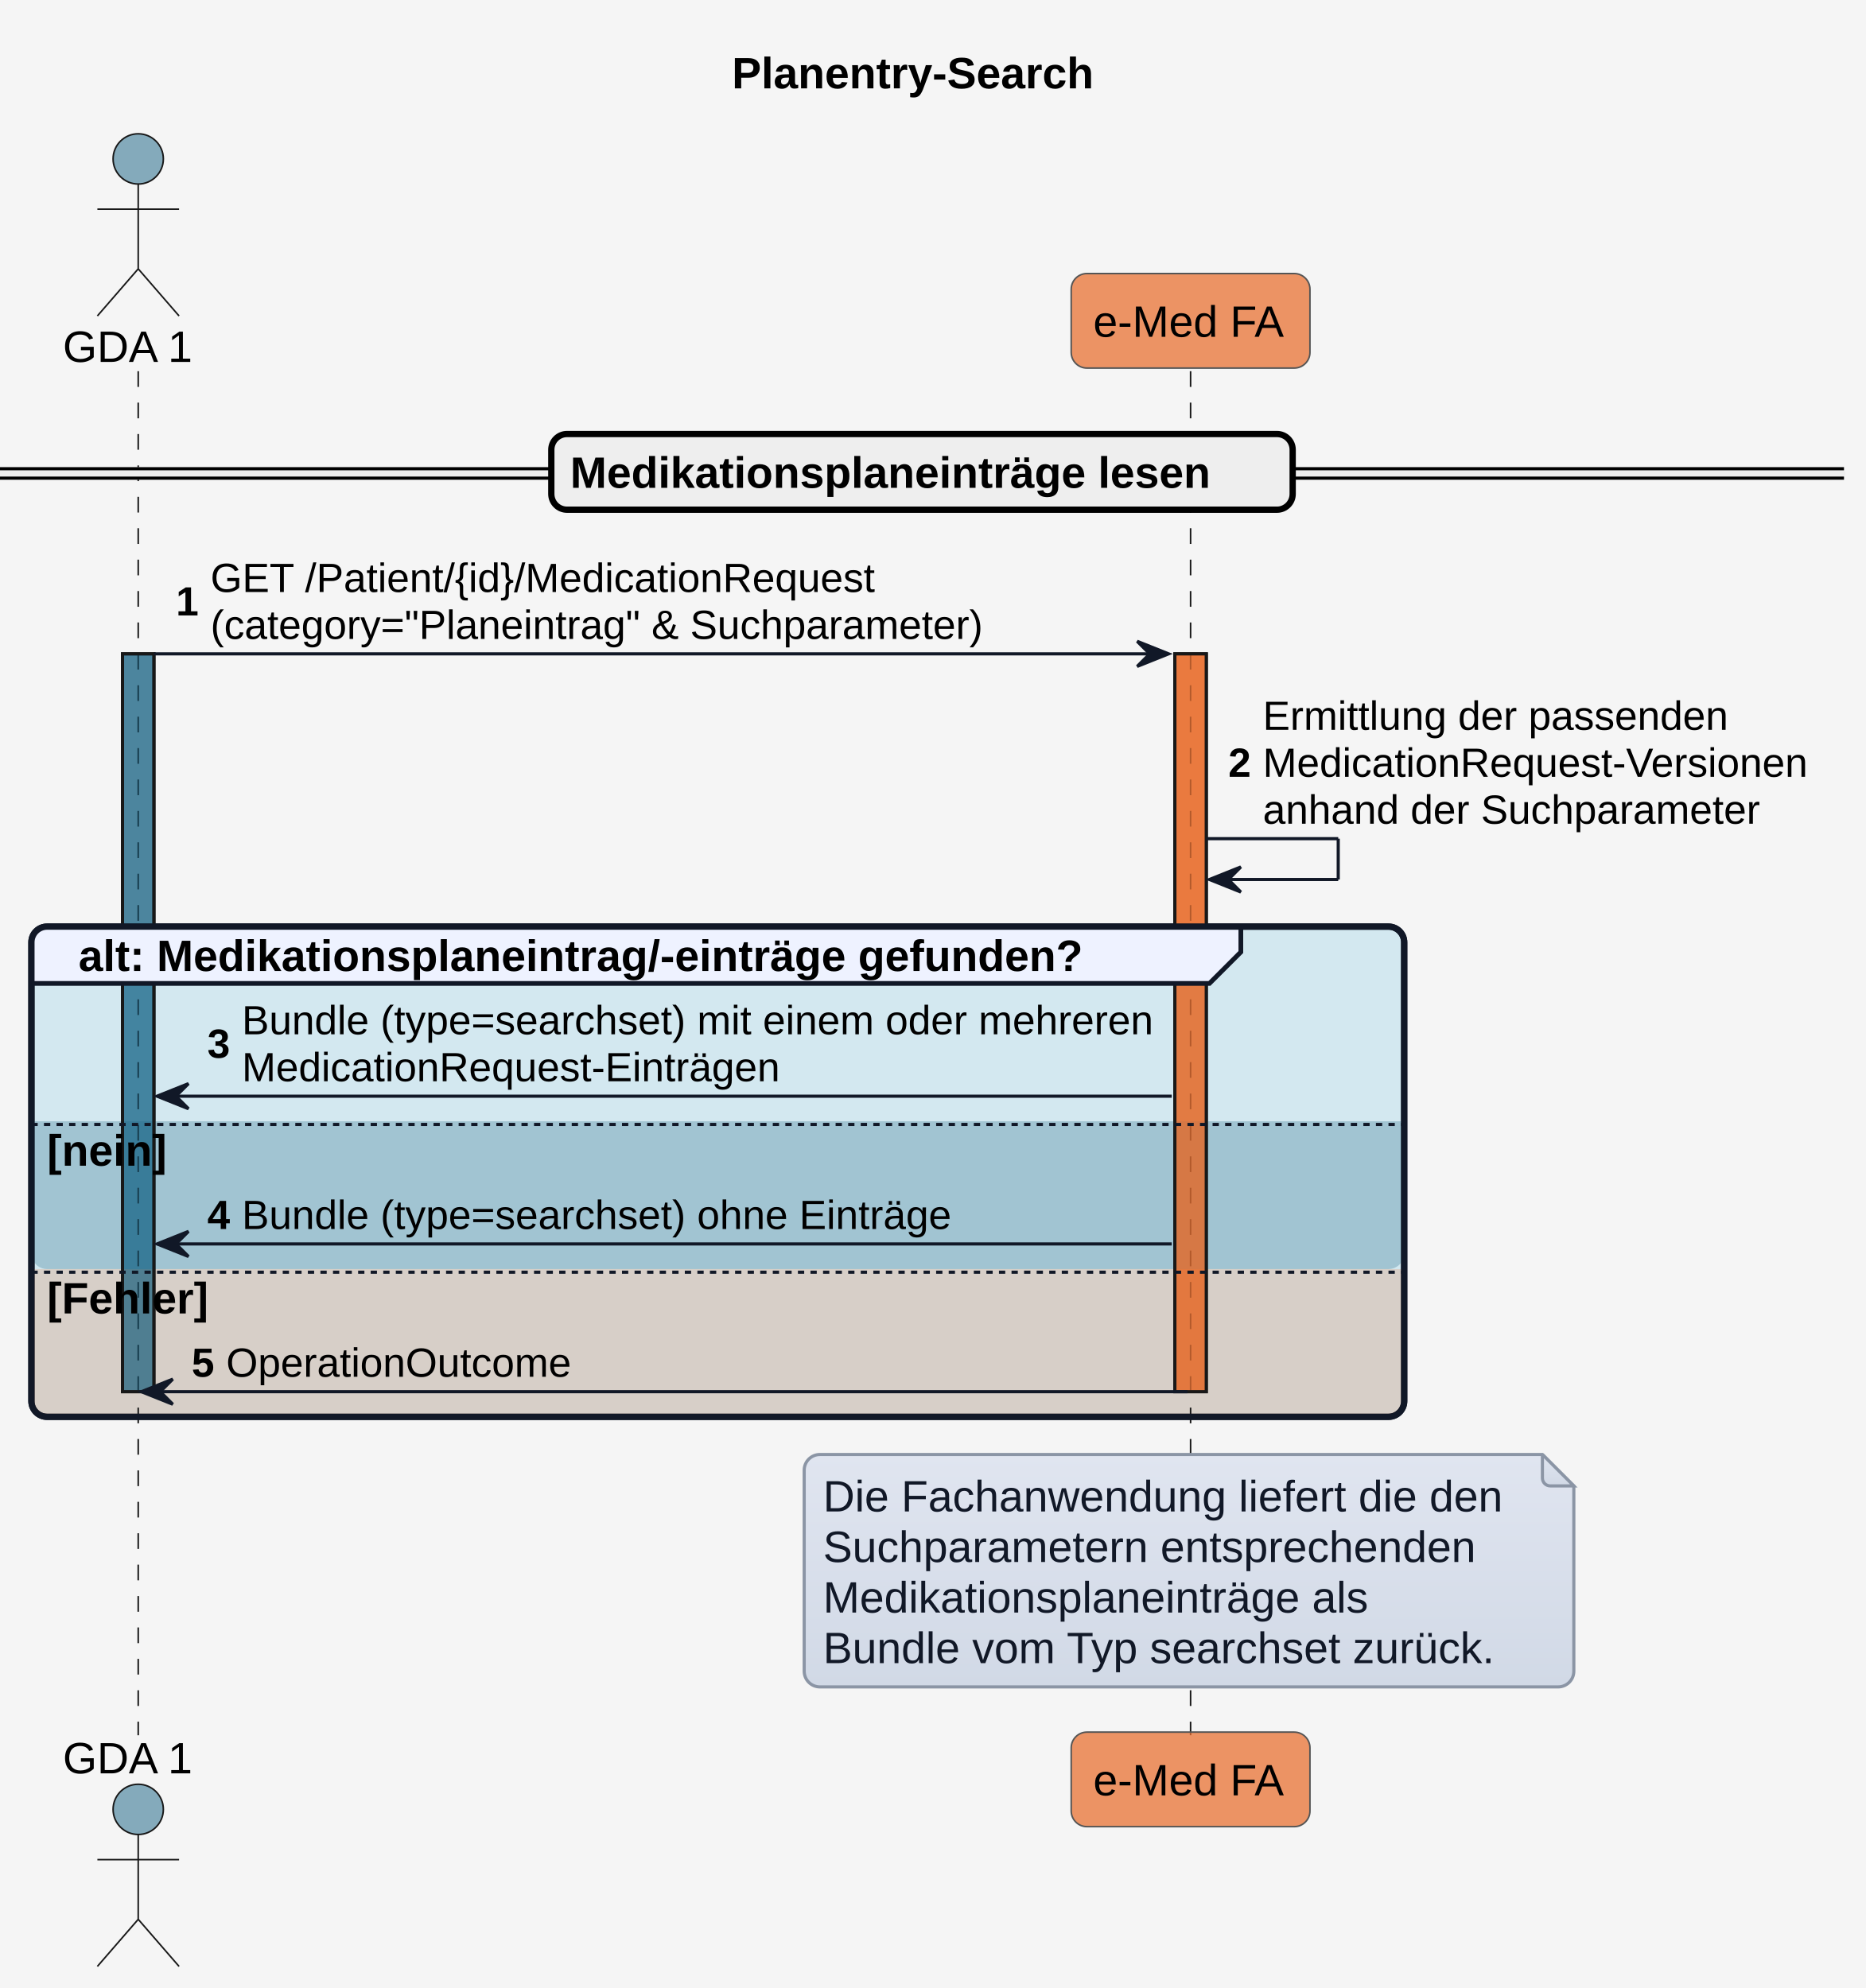
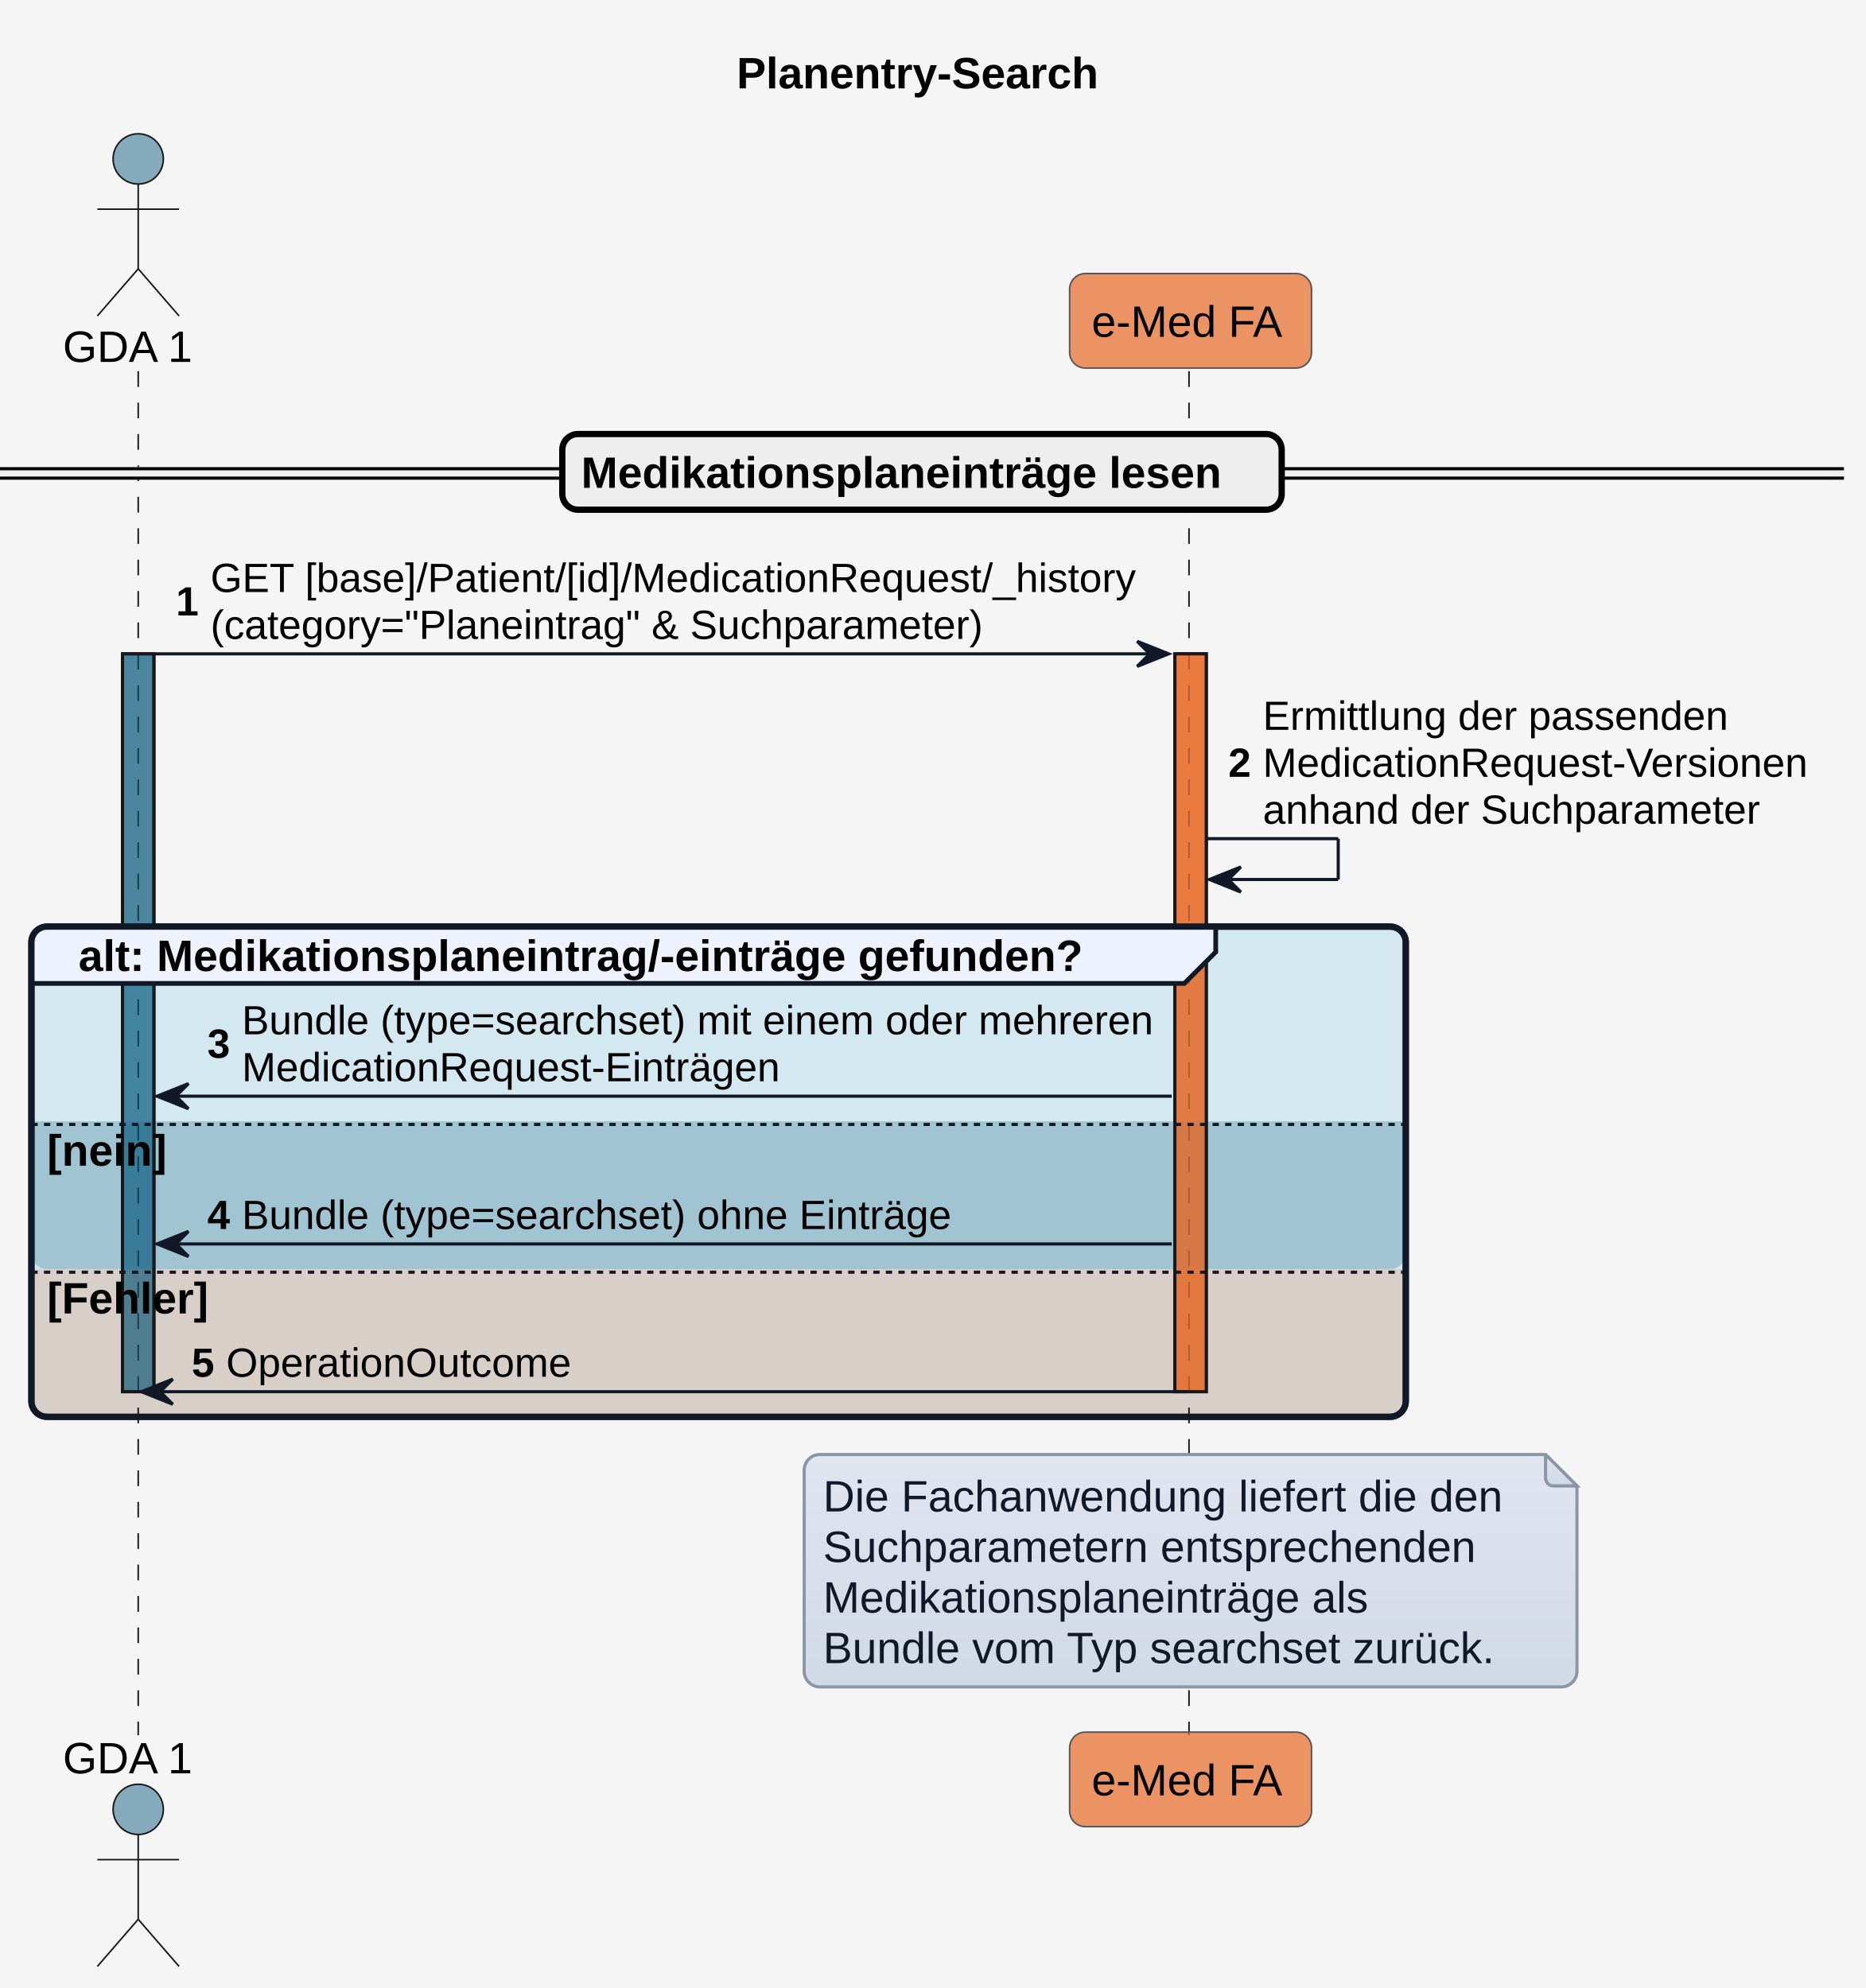
<svg xmlns="http://www.w3.org/2000/svg" contentStyleType="text/css" height="633px" preserveAspectRatio="none" style="width:594px;height:633px;background:#F5F5F5;" version="1.1" viewBox="0 0 594 633" width="594px" zoomAndPan="magnify">
  <defs>
-     <linearGradient id="gn2jsn79cgryx0" x1="50%" x2="50%" y1="0%" y2="100%">
+     <linearGradient id="gfphn5da6fpsu0" x1="50%" x2="50%" y1="0%" y2="100%">
      <stop offset="0%" stop-color="#E0E5F0" />
      <stop offset="100%" stop-color="#D1D9E6" />
    </linearGradient>
  </defs>
  <g>
    <rect fill="#F5F5F5" height="633" style="stroke:none;stroke-width:1.0;" width="594" x="0" y="0" />
-     <text fill="#000000" font-family="Arial" font-size="14" font-weight="bold" lengthAdjust="spacing" textLength="120" x="233" y="28.132">Planentry-Search</text>
+     <text fill="#000000" font-family="Arial" font-size="14" font-weight="bold" lengthAdjust="spacing" textLength="117" x="234.5" y="28.132">Planentry-Search</text>
    <rect fill="#156082" fill-opacity="0.502" height="234.937" style="stroke:#181818;stroke-width:1.0;" width="10" x="39" y="208.193" />
    <rect fill="#E97232" fill-opacity="0.741" height="234.937" style="stroke:#181818;stroke-width:1.0;" width="10" x="374" y="208.193" />
-     <rect fill="#0F9ED5" fill-opacity="0.145" height="156.091" rx="5" ry="5" style="stroke:#111827;stroke-width:2.0;" width="437" x="10" y="295.04" />
-     <path d="M10,357.036 L447,357.036 L447,399.083 A5,5 0 0 1 442,404.083 L15,404.083 A5,5 0 0 1 10,399.083 L10,357.036 " fill="#34738D" fill-opacity="0.306" style="stroke:none;stroke-width:1.0;" />
-     <path d="M10,404.083 L447,404.083 L447,446.13 A5,5 0 0 1 442,451.13 L15,451.13 A5,5 0 0 1 10,446.13 L10,404.083 " fill="#E97132" fill-opacity="0.208" style="stroke:none;stroke-width:1.0;" />
+     <rect fill="#0F9ED5" fill-opacity="0.145" height="156.091" rx="5" ry="5" style="stroke:#111827;stroke-width:2.0;" width="437.5" x="10" y="295.04" />
+     <path d="M10,357.036 L447.5,357.036 L447.5,399.083 A5,5 0 0 1 442.5,404.083 L15,404.083 A5,5 0 0 1 10,399.083 L10,357.036 " fill="#34738D" fill-opacity="0.306" style="stroke:none;stroke-width:1.0;" />
+     <path d="M10,404.083 L447.5,404.083 L447.5,446.13 A5,5 0 0 1 442.5,451.13 L15,451.13 A5,5 0 0 1 10,446.13 L10,404.083 " fill="#E97132" fill-opacity="0.208" style="stroke:none;stroke-width:1.0;" />
    <line style="stroke:#181818;stroke-width:0.5;stroke-dasharray:5.0,5.0;" x1="44" x2="44" y1="118.197" y2="552.525" />
-     <line style="stroke:#181818;stroke-width:0.5;stroke-dasharray:5.0,5.0;" x1="379" x2="379" y1="118.197" y2="552.525" />
+     <line style="stroke:#181818;stroke-width:0.5;stroke-dasharray:5.0,5.0;" x1="378.5" x2="378.5" y1="118.197" y2="552.525" />
    <text fill="#000000" font-family="Arial" font-size="14" lengthAdjust="spacing" textLength="42" x="20" y="115.231">GDA 1</text>
    <ellipse cx="44" cy="50.599" fill="#156082" fill-opacity="0.502" rx="8" ry="8" style="stroke:#181818;stroke-width:0.5;" />
    <path d="M44,58.599 L44,85.599 M31,66.599 L57,66.599 M44,85.599 L31,100.599 M44,85.599 L57,100.599 " fill="none" style="stroke:#181818;stroke-width:0.5;" />
    <text fill="#000000" font-family="Arial" font-size="14" lengthAdjust="spacing" textLength="42" x="20" y="564.657">GDA 1</text>
    <ellipse cx="44" cy="576.124" fill="#156082" fill-opacity="0.502" rx="8" ry="8" style="stroke:#181818;stroke-width:0.5;" />
    <path d="M44,584.124 L44,611.124 M31,592.124 L57,592.124 M44,611.124 L31,626.124 M44,611.124 L57,626.124 " fill="none" style="stroke:#181818;stroke-width:0.5;" />
-     <rect fill="#E97232" fill-opacity="0.741" height="30.099" rx="5" ry="5" style="stroke:#555555;stroke-width:0.5;" width="76" x="341" y="87.099" />
-     <text fill="#000000" font-family="Arial" font-size="14" lengthAdjust="spacing" textLength="62" x="348" y="107.231">e-Med FA</text>
-     <rect fill="#E97232" fill-opacity="0.741" height="30.099" rx="5" ry="5" style="stroke:#555555;stroke-width:0.5;" width="76" x="341" y="551.525" />
-     <text fill="#000000" font-family="Arial" font-size="14" lengthAdjust="spacing" textLength="62" x="348" y="571.657">e-Med FA</text>
+     <rect fill="#E97232" fill-opacity="0.741" height="30.099" rx="5" ry="5" style="stroke:#555555;stroke-width:0.5;" width="77" x="340.5" y="87.099" />
+     <text fill="#000000" font-family="Arial" font-size="14" lengthAdjust="spacing" textLength="63" x="347.5" y="107.231">e-Med FA</text>
+     <rect fill="#E97232" fill-opacity="0.741" height="30.099" rx="5" ry="5" style="stroke:#555555;stroke-width:0.5;" width="77" x="340.5" y="551.525" />
+     <text fill="#000000" font-family="Arial" font-size="14" lengthAdjust="spacing" textLength="63" x="347.5" y="571.657">e-Med FA</text>
    <rect fill="#156082" fill-opacity="0.502" height="234.937" style="stroke:#181818;stroke-width:1.0;" width="10" x="39" y="208.193" />
    <rect fill="#E97232" fill-opacity="0.741" height="234.937" style="stroke:#181818;stroke-width:1.0;" width="10" x="374" y="208.193" />
    <rect fill="#EEEEEE" height="3" rx="5" ry="5" style="stroke:#EEEEEE;stroke-width:1.0;" width="587" x="0" y="149.247" />
    <line style="stroke:#000000;stroke-width:1.0;" x1="0" x2="587" y1="149.247" y2="149.247" />
    <line style="stroke:#000000;stroke-width:1.0;" x1="0" x2="587" y1="152.247" y2="152.247" />
-     <rect fill="#EEEEEE" height="24.099" rx="5" ry="5" style="stroke:#000000;stroke-width:2.0;" width="236" x="175.5" y="138.197" />
-     <text fill="#000000" font-family="Arial" font-size="14" font-weight="bold" lengthAdjust="spacing" textLength="218" x="181.5" y="155.329">Medikationsplaneinträge lesen</text>
+     <rect fill="#EEEEEE" height="24.099" rx="5" ry="5" style="stroke:#000000;stroke-width:2.0;" width="229" x="179" y="138.197" />
+     <text fill="#000000" font-family="Arial" font-size="14" font-weight="bold" lengthAdjust="spacing" textLength="211" x="185" y="155.329">Medikationsplaneinträge lesen</text>
    <polygon fill="#111827" points="362,204.193,372,208.193,362,212.193,366,208.193" style="stroke:#111827;stroke-width:1.0;" />
    <line style="stroke:#111827;stroke-width:1.0;" x1="49" x2="368" y1="208.193" y2="208.193" />
    <text fill="#000000" font-family="Arial" font-size="13" font-weight="bold" lengthAdjust="spacing" textLength="7" x="56" y="195.964">1</text>
-     <text fill="#000000" font-family="Arial" font-size="13" lengthAdjust="spacing" textLength="212" x="67" y="188.49">GET /Patient/{id}/MedicationRequest</text>
+     <text fill="#000000" font-family="Arial" font-size="13" lengthAdjust="spacing" textLength="299" x="67" y="188.49">GET [base]/Patient/[id]/MedicationRequest/_history</text>
    <text fill="#000000" font-family="Arial" font-size="13" lengthAdjust="spacing" textLength="246" x="67" y="203.439">(category="Planeintrag" &amp; Suchparameter)</text>
    <line style="stroke:#111827;stroke-width:1.0;" x1="384" x2="426" y1="267.04" y2="267.04" />
    <line style="stroke:#111827;stroke-width:1.0;" x1="426" x2="426" y1="267.04" y2="280.04" />
    <line style="stroke:#111827;stroke-width:1.0;" x1="385" x2="426" y1="280.04" y2="280.04" />
    <polygon fill="#111827" points="395,276.04,385,280.04,395,284.04,391,280.04" style="stroke:#111827;stroke-width:1.0;" />
    <text fill="#000000" font-family="Arial" font-size="13" font-weight="bold" lengthAdjust="spacing" textLength="7" x="391" y="247.336">2</text>
    <text fill="#000000" font-family="Arial" font-size="13" lengthAdjust="spacing" textLength="148" x="402" y="232.387">Ermittlung der passenden</text>
    <text fill="#000000" font-family="Arial" font-size="13" lengthAdjust="spacing" textLength="173" x="402" y="247.336">MedicationRequest-Versionen</text>
    <text fill="#000000" font-family="Arial" font-size="13" lengthAdjust="spacing" textLength="156" x="402" y="262.285">anhand der Suchparameter</text>
-     <path d="M15,295.04 L395,295.04 L395,303.138 L385,313.138 L10,313.138 L10,300.04 A5,5 0 0 1 15,295.04 " fill="#EEF2FF" style="stroke:#111827;stroke-width:1.5;" />
-     <rect fill="none" height="156.091" rx="5" ry="5" style="stroke:#111827;stroke-width:2.0;" width="437" x="10" y="295.04" />
-     <text fill="#000000" font-family="Arial" font-size="14" font-weight="bold" lengthAdjust="spacing" textLength="340" x="25" y="309.171">alt: Medikationsplaneintrag/-einträge gefunden?</text>
+     <path d="M15,295.04 L387,295.04 L387,303.138 L377,313.138 L10,313.138 L10,300.04 A5,5 0 0 1 15,295.04 " fill="#EEF2FF" style="stroke:#111827;stroke-width:1.5;" />
+     <rect fill="none" height="156.091" rx="5" ry="5" style="stroke:#111827;stroke-width:2.0;" width="437.5" x="10" y="295.04" />
+     <text fill="#000000" font-family="Arial" font-size="14" font-weight="bold" lengthAdjust="spacing" textLength="332" x="25" y="309.171">alt: Medikationsplaneintrag/-einträge gefunden?</text>
    <polygon fill="#111827" points="60,345.036,50,349.036,60,353.036,56,349.036" style="stroke:#111827;stroke-width:1.0;" />
    <line style="stroke:#111827;stroke-width:1.0;" x1="54" x2="373" y1="349.036" y2="349.036" />
    <text fill="#000000" font-family="Arial" font-size="13" font-weight="bold" lengthAdjust="spacing" textLength="7" x="66" y="336.806">3</text>
    <text fill="#000000" font-family="Arial" font-size="13" lengthAdjust="spacing" textLength="290" x="77" y="329.332">Bundle (type=searchset) mit einem oder mehreren</text>
    <text fill="#000000" font-family="Arial" font-size="13" lengthAdjust="spacing" textLength="170" x="77" y="344.281">MedicationRequest-Einträgen</text>
-     <line style="stroke:#111827;stroke-width:1.0;stroke-dasharray:2.0,2.0;" x1="10" x2="447" y1="358.036" y2="358.036" />
-     <text fill="#000000" font-family="Arial" font-size="14" font-weight="bold" lengthAdjust="spacing" textLength="41" x="15" y="371.168">[nein]</text>
+     <line style="stroke:#111827;stroke-width:1.0;stroke-dasharray:2.0,2.0;" x1="10" x2="447.5" y1="358.036" y2="358.036" />
+     <text fill="#000000" font-family="Arial" font-size="14" font-weight="bold" lengthAdjust="spacing" textLength="40" x="15" y="371.168">[nein]</text>
    <polygon fill="#111827" points="60,392.083,50,396.083,60,400.083,56,396.083" style="stroke:#111827;stroke-width:1.0;" />
    <line style="stroke:#111827;stroke-width:1.0;" x1="54" x2="373" y1="396.083" y2="396.083" />
    <text fill="#000000" font-family="Arial" font-size="13" font-weight="bold" lengthAdjust="spacing" textLength="7" x="66" y="391.328">4</text>
    <text fill="#000000" font-family="Arial" font-size="13" lengthAdjust="spacing" textLength="226" x="77" y="391.328">Bundle (type=searchset) ohne Einträge</text>
-     <line style="stroke:#111827;stroke-width:1.0;stroke-dasharray:2.0,2.0;" x1="10" x2="447" y1="405.083" y2="405.083" />
-     <text fill="#000000" font-family="Arial" font-size="14" font-weight="bold" lengthAdjust="spacing" textLength="56" x="15" y="418.215">[Fehler]</text>
+     <line style="stroke:#111827;stroke-width:1.0;stroke-dasharray:2.0,2.0;" x1="10" x2="447.5" y1="405.083" y2="405.083" />
+     <text fill="#000000" font-family="Arial" font-size="14" font-weight="bold" lengthAdjust="spacing" textLength="53" x="15" y="418.215">[Fehler]</text>
    <polygon fill="#111827" points="55,439.13,45,443.13,55,447.13,51,443.13" style="stroke:#111827;stroke-width:1.0;" />
    <line style="stroke:#111827;stroke-width:1.0;" x1="49" x2="378" y1="443.13" y2="443.13" />
    <text fill="#000000" font-family="Arial" font-size="13" font-weight="bold" lengthAdjust="spacing" textLength="7" x="61" y="438.375">5</text>
    <text fill="#000000" font-family="Arial" font-size="13" lengthAdjust="spacing" textLength="109" x="72" y="438.375">OperationOutcome</text>
-     <path d="M256,468.13 L256,532.13 A5,5 0 0 0 261,537.13 L496,537.13 A5,5 0 0 0 501,532.13 L501,473.13 L491,463.13 L261,463.13 A5,5 0 0 0 256,468.13 " fill="url(#gn2jsn79cgryx0)" style="stroke:#8B95A5;stroke-width:1.0;" />
-     <path d="M491,463.13 L491,470.63 A2.5,2.5 0 0 0 493.5,473.13 L501,473.13 L491,463.13 " fill="url(#gn2jsn79cgryx0)" style="stroke:#8B95A5;stroke-width:1.0;" />
-     <text fill="#111827" font-family="Arial" font-size="14" lengthAdjust="spacing" textLength="220" x="262" y="481.262">Die Fachanwendung liefert die den</text>
-     <text fill="#111827" font-family="Arial" font-size="14" lengthAdjust="spacing" textLength="212" x="262" y="497.361">Suchparametern entsprechenden</text>
-     <text fill="#111827" font-family="Arial" font-size="14" lengthAdjust="spacing" textLength="176" x="262" y="513.46">Medikationsplaneinträge als</text>
-     <text fill="#111827" font-family="Arial" font-size="14" lengthAdjust="spacing" textLength="217" x="262" y="529.558">Bundle vom Typ searchset zurück.</text>
+     <path d="M256,468.13 L256,532.13 A5,5 0 0 0 261,537.13 L497,537.13 A5,5 0 0 0 502,532.13 L502,473.13 L492,463.13 L261,463.13 A5,5 0 0 0 256,468.13 " fill="url(#gfphn5da6fpsu0)" style="stroke:#8B95A5;stroke-width:1.0;" />
+     <path d="M492,463.13 L492,470.63 A2.5,2.5 0 0 0 494.5,473.13 L502,473.13 L492,463.13 " fill="url(#gfphn5da6fpsu0)" style="stroke:#8B95A5;stroke-width:1.0;" />
+     <text fill="#111827" font-family="Arial" font-size="14" lengthAdjust="spacing" textLength="221" x="262" y="481.262">Die Fachanwendung liefert die den</text>
+     <text fill="#111827" font-family="Arial" font-size="14" lengthAdjust="spacing" textLength="213" x="262" y="497.361">Suchparametern entsprechenden</text>
+     <text fill="#111827" font-family="Arial" font-size="14" lengthAdjust="spacing" textLength="177" x="262" y="513.46">Medikationsplaneinträge als</text>
+     <text fill="#111827" font-family="Arial" font-size="14" lengthAdjust="spacing" textLength="219" x="262" y="529.558">Bundle vom Typ searchset zurück.</text>
  </g>
</svg>
